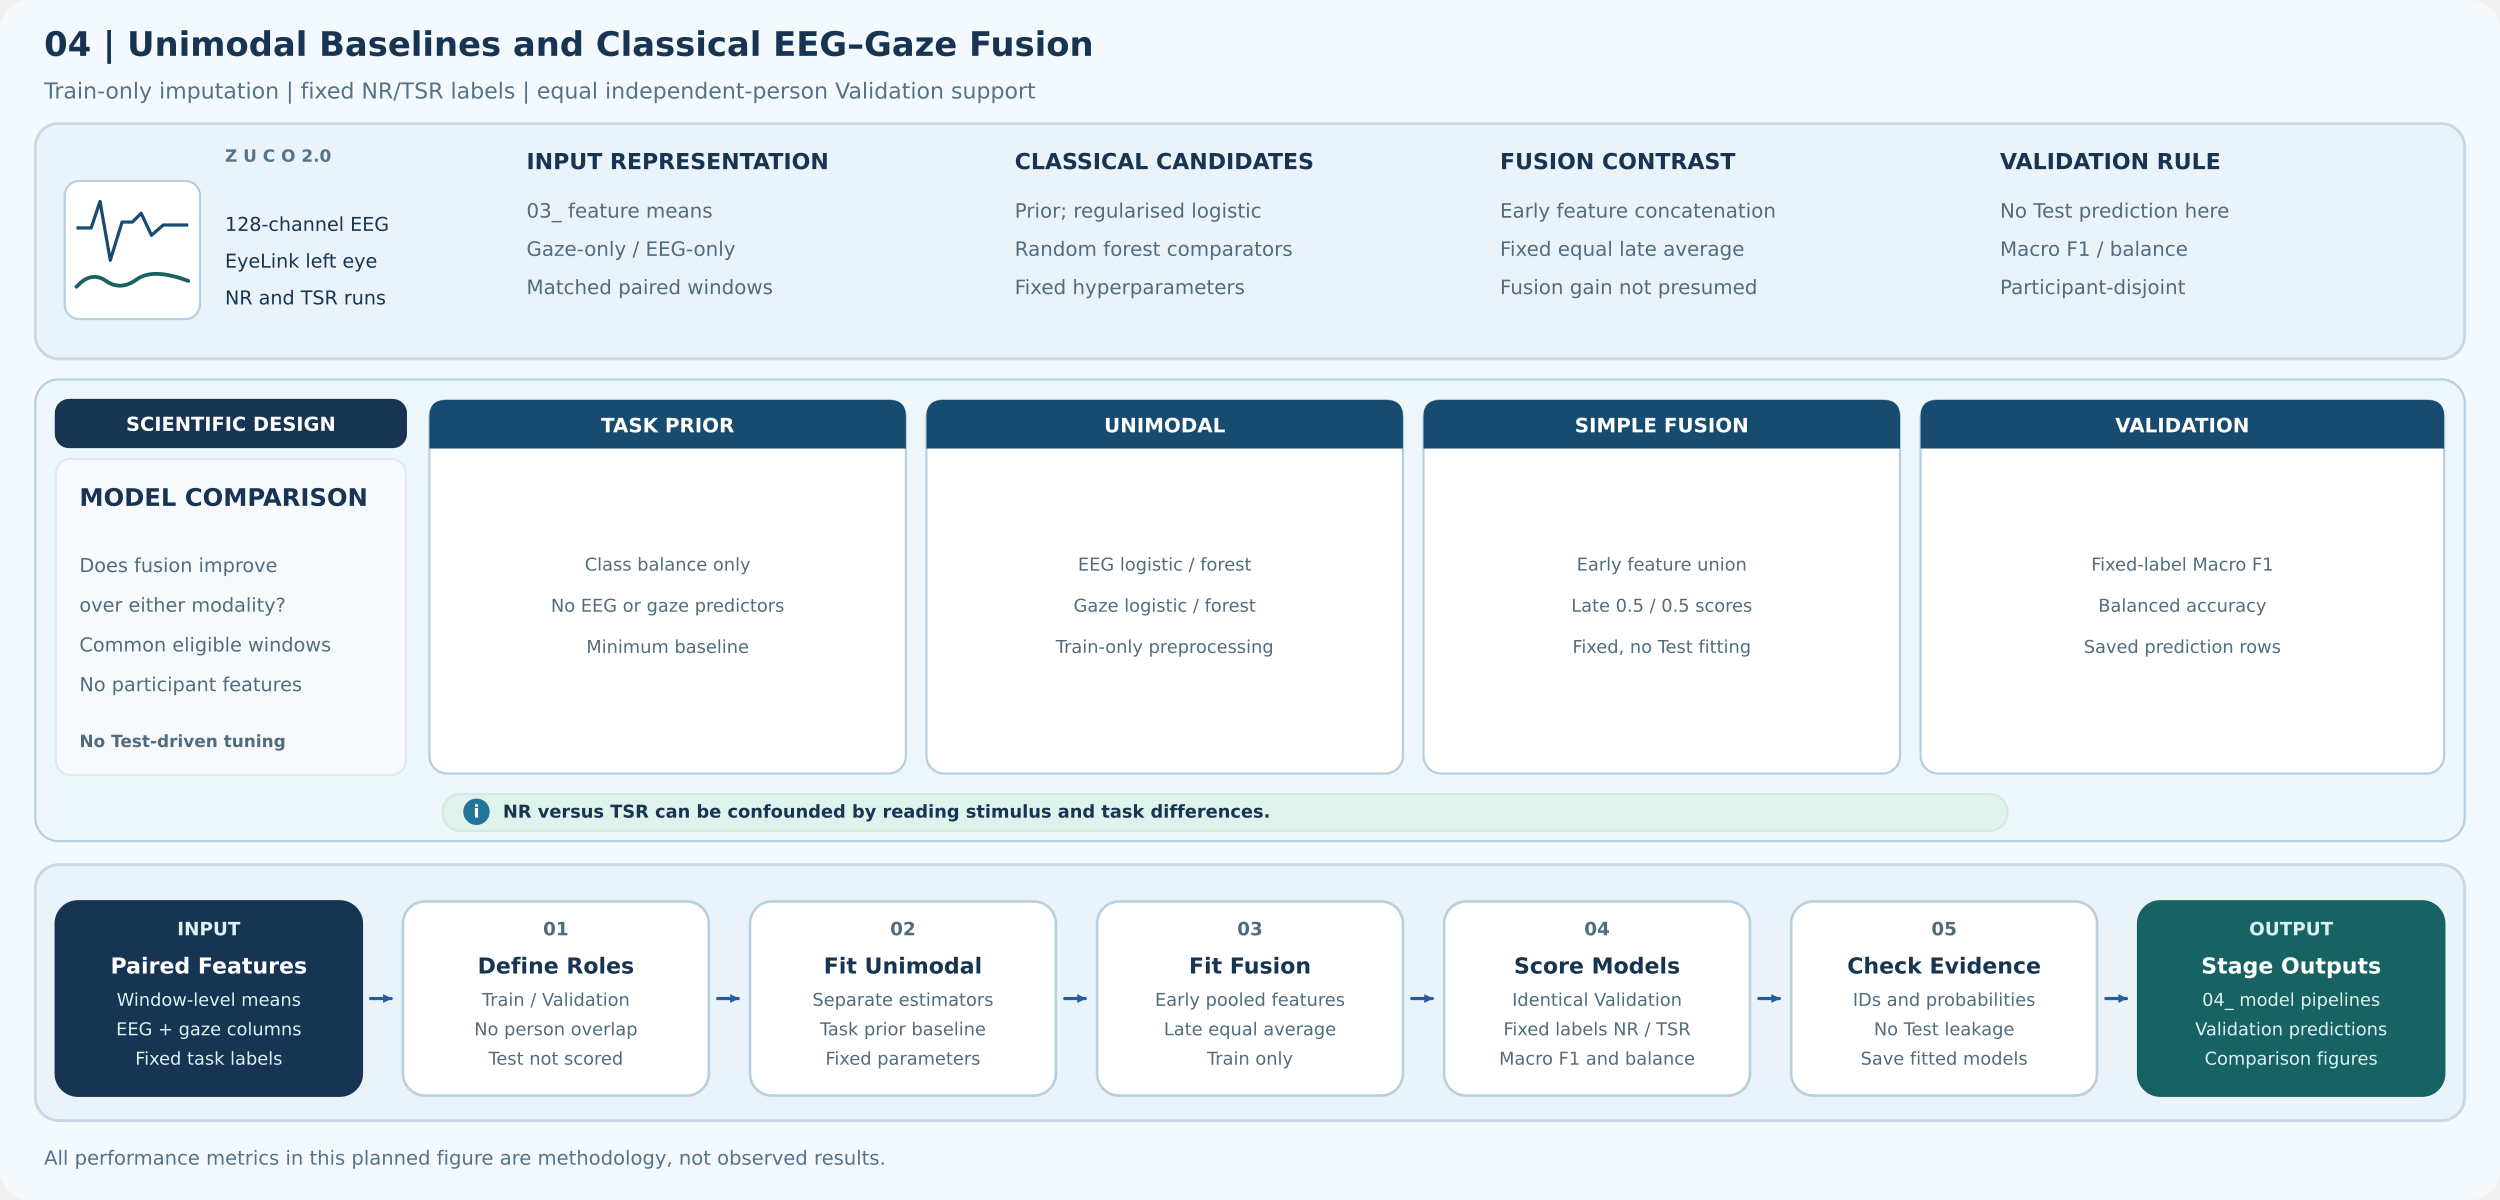
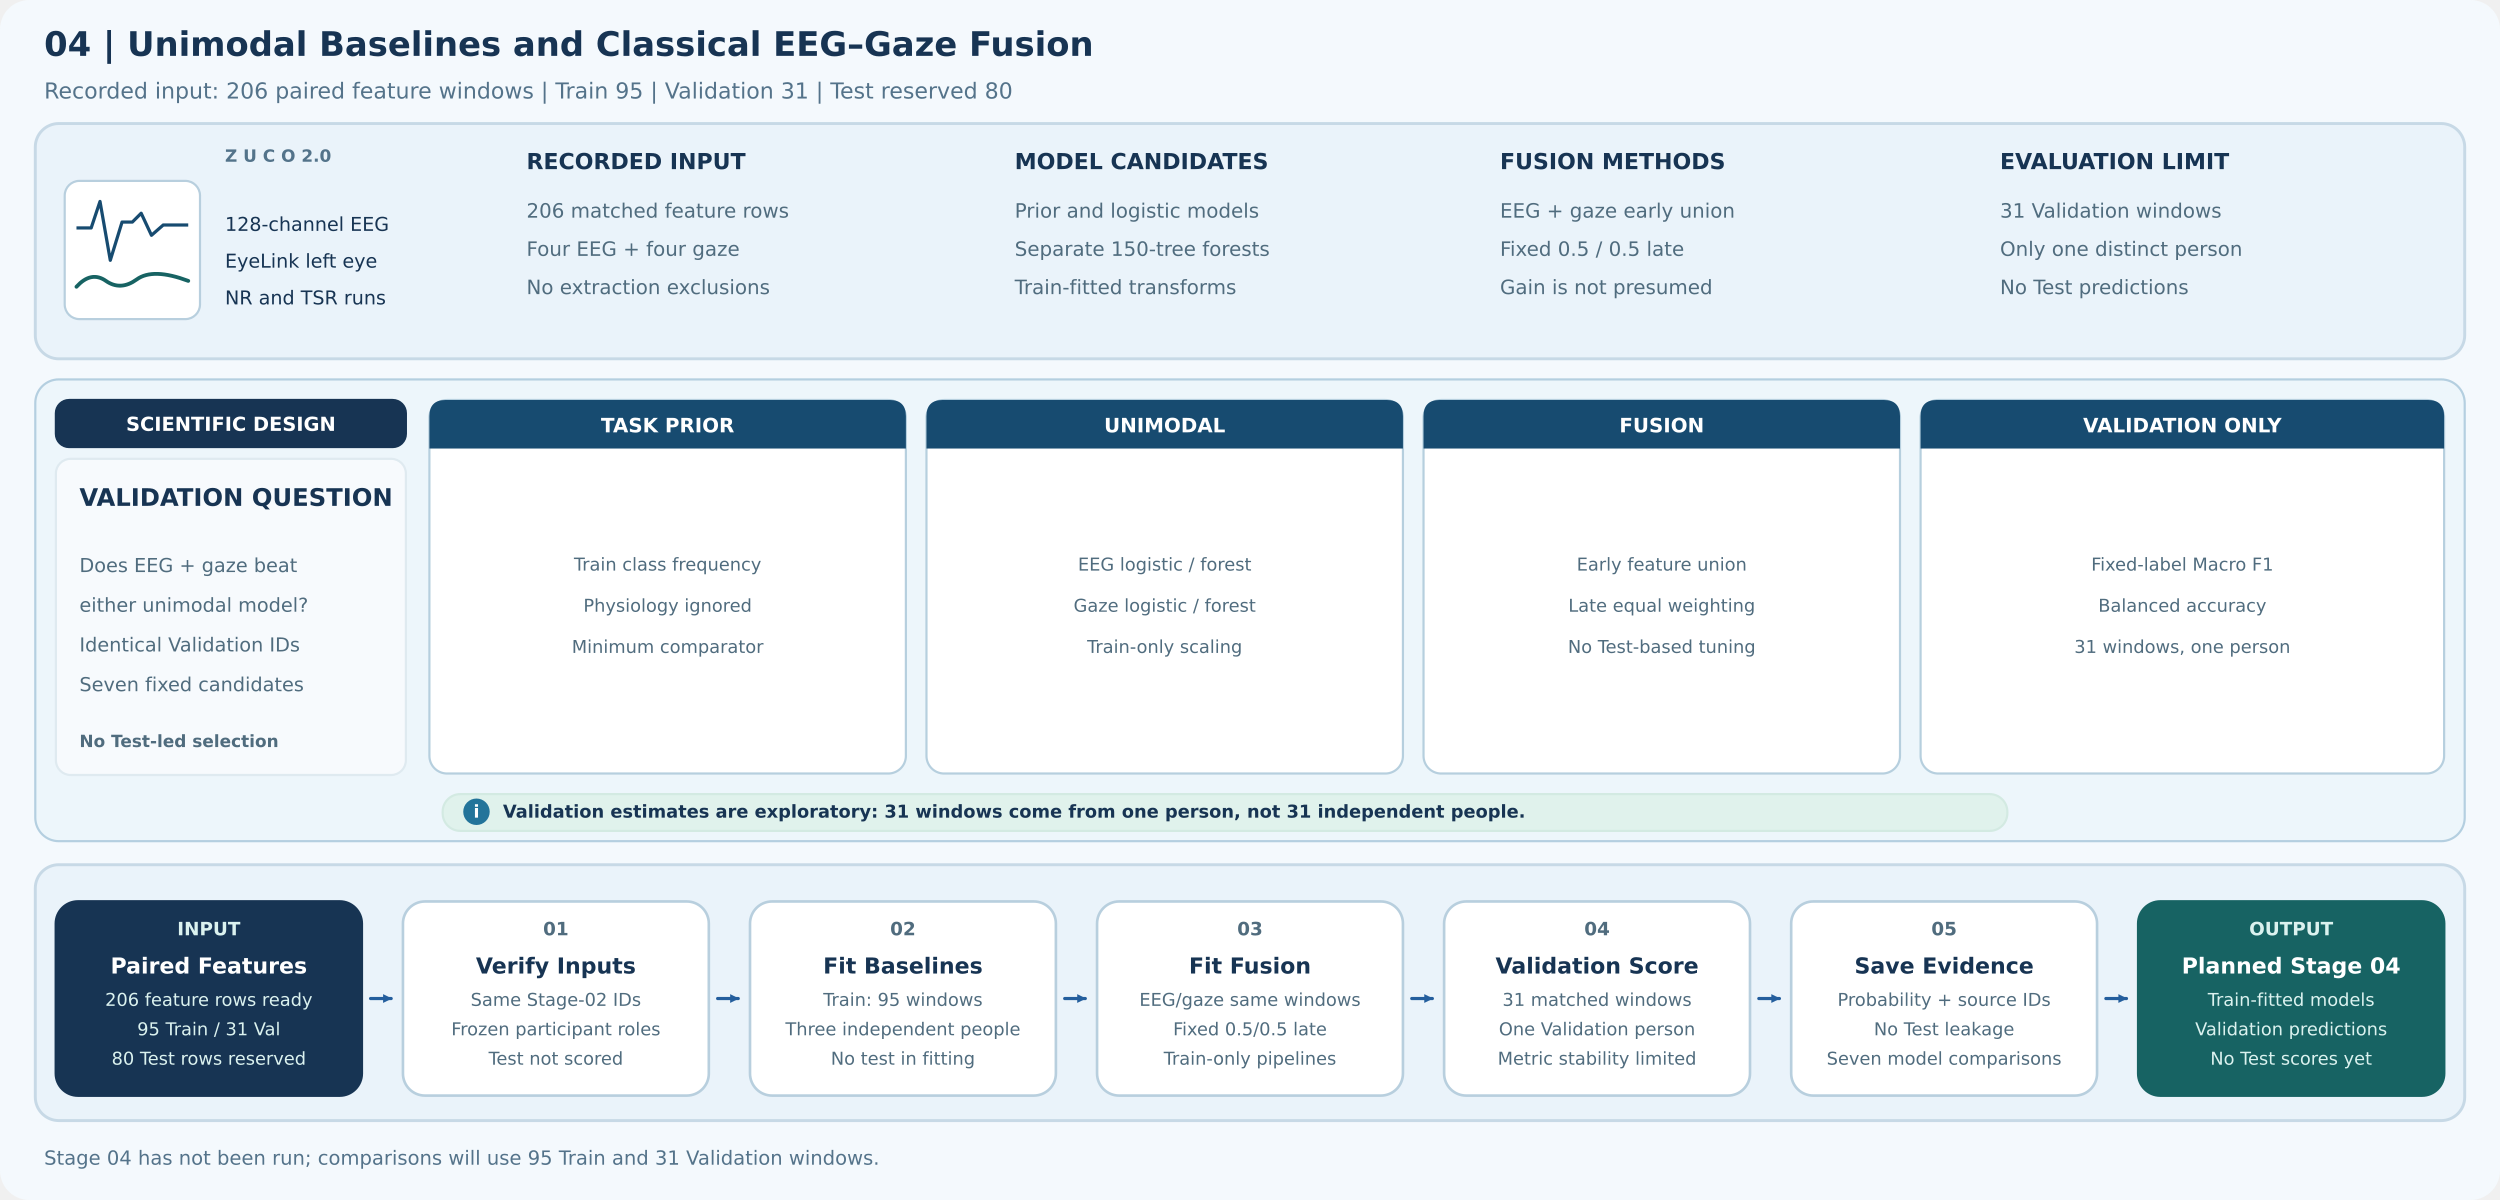
<svg xmlns="http://www.w3.org/2000/svg" width="1700" height="816" viewBox="0 0 1700 816" role="img" aria-labelledby="title desc">
  <defs>
    <marker id="arr" markerUnits="userSpaceOnUse" markerWidth="6" markerHeight="6" refX="5.5" refY="3" orient="auto">
      <path d="M0 0 L6 3 L0 6 Z" fill="#245E9D" />
    </marker>
    <style>text { font-family: DejaVu Sans, Arial, sans-serif; font-weight: 400; }
.figure-title { font-size:23px; font-weight:700; fill:#173453; }
.subtitle { font-size:15px; fill:#54738A; }
.source-heading { font-size:11.5px; font-weight:700; fill:#53738A; }
.source-label { font-size:13px; fill:#173453; }
.context-heading { font-size:15px; font-weight:700; fill:#173453; }
.context-body { font-size:13.5px; fill:#506C7E; }
.section-label { font-size:13.2px; font-weight:700; fill:#FFFFFF; }
.focus-heading { font-size:16.5px; font-weight:700; fill:#173453; }
.focus-body { font-size:13.1px; fill:#506C7E; }
.qualification { font-size:11.5px; font-weight:700; fill:#506C7E; }
.card-heading { font-size:13.5px; font-weight:700; fill:#FFFFFF; }
.card-body { font-size:12.1px; fill:#506C7E; }
.chart-label { font-size:11.8px; fill:#506C7E; }
.scientific-note { font-size:12.1px; font-weight:700; fill:#173453; }
.workflow-id { font-size:12.5px; font-weight:700; fill:#506C7E; }
.workflow-heading { font-size:15px; font-weight:700; fill:#173453; }
.workflow-body { font-size:12.1px; fill:#506C7E; }
.terminal-id { font-size:12.5px; font-weight:700; fill:#DBF2EF; }
.terminal-heading { font-size:15px; font-weight:700; fill:#FFFFFF; }
.terminal-body { font-size:12.1px; fill:#DBF2EF; }
.footer { font-size:13.3px; fill:#54738A; }
.info-mark { font-size:12px; font-weight:700; fill:#FFFFFF; }</style>
  </defs>
  <rect id="canvas" x="0" y="0" width="1700" height="816" rx="20" fill="#F4F9FD" />
  <g id="band-0-header">
    <text id="text-001" x="30" y="38" class="figure-title" data-container="canvas">04 | Unimodal Baselines and Classical EEG–Gaze Fusion</text>
-     <text id="text-002" x="30" y="67" class="subtitle" data-container="canvas">Train-only imputation | fixed NR/TSR labels | equal independent-person Validation support</text>
+     <text id="text-002" x="30" y="67" class="subtitle" data-container="canvas">Recorded input: 206 paired feature windows | Train 95 | Validation 31 | Test reserved 80</text>
  </g>
  <g id="band-1-context">
    <rect id="context-container" x="24" y="84" width="1652" height="160" rx="16" fill="#EAF3FA" stroke="#C7D9E6" stroke-width="2" />
    <g id="source-schematic" data-slot="replace-for-actual-data-source">
      <g id="paired-signal-icon">
        <rect x="44" y="123" width="92" height="94" rx="10" fill="#FFFFFF" stroke="#B8CFDE" stroke-width="1.5" />
        <path d="M52 155 L62 155 L68 137 L75 177 L83 151 L90 151 L96 145 L103 160 L111 153 L128 153" fill="none" stroke="#174B70" stroke-width="2.2" stroke-linejoin="round" />
        <path d="M52 195 Q62 184 72 191 T93 190 T128 191" fill="none" stroke="#176363" stroke-width="2.6" stroke-linecap="round" />
      </g>
      <text id="text-003" x="153" y="110" class="source-heading" data-container="context-container">Z U C O   2.0</text>
      <text id="text-004" x="153" y="157" class="source-label" data-container="context-container">128-channel EEG</text>
      <text id="text-005" x="153" y="182" class="source-label" data-container="context-container">EyeLink left eye</text>
      <text id="text-006" x="153" y="207" class="source-label" data-container="context-container">NR and TSR runs</text>
    </g>
    <g id="context-module-1">
-       <text id="text-007" x="358" y="115" class="context-heading" data-container="context-container">INPUT REPRESENTATION</text>
-       <text id="text-008" x="358" y="148" class="context-body" data-container="context-container">03_ feature means</text>
-       <text id="text-009" x="358" y="174" class="context-body" data-container="context-container">Gaze-only / EEG-only</text>
-       <text id="text-010" x="358" y="200" class="context-body" data-container="context-container">Matched paired windows</text>
+       <text id="text-007" x="358" y="115" class="context-heading" data-container="context-container">RECORDED INPUT</text>
+       <text id="text-008" x="358" y="148" class="context-body" data-container="context-container">206 matched feature rows</text>
+       <text id="text-009" x="358" y="174" class="context-body" data-container="context-container">Four EEG + four gaze</text>
+       <text id="text-010" x="358" y="200" class="context-body" data-container="context-container">No extraction exclusions</text>
    </g>
    <g id="context-module-2">
-       <text id="text-011" x="690" y="115" class="context-heading" data-container="context-container">CLASSICAL CANDIDATES</text>
-       <text id="text-012" x="690" y="148" class="context-body" data-container="context-container">Prior; regularised logistic</text>
-       <text id="text-013" x="690" y="174" class="context-body" data-container="context-container">Random forest comparators</text>
-       <text id="text-014" x="690" y="200" class="context-body" data-container="context-container">Fixed hyperparameters</text>
+       <text id="text-011" x="690" y="115" class="context-heading" data-container="context-container">MODEL CANDIDATES</text>
+       <text id="text-012" x="690" y="148" class="context-body" data-container="context-container">Prior and logistic models</text>
+       <text id="text-013" x="690" y="174" class="context-body" data-container="context-container">Separate 150-tree forests</text>
+       <text id="text-014" x="690" y="200" class="context-body" data-container="context-container">Train-fitted transforms</text>
    </g>
    <g id="context-module-3">
-       <text id="text-015" x="1020" y="115" class="context-heading" data-container="context-container">FUSION CONTRAST</text>
-       <text id="text-016" x="1020" y="148" class="context-body" data-container="context-container">Early feature concatenation</text>
-       <text id="text-017" x="1020" y="174" class="context-body" data-container="context-container">Fixed equal late average</text>
-       <text id="text-018" x="1020" y="200" class="context-body" data-container="context-container">Fusion gain not presumed</text>
+       <text id="text-015" x="1020" y="115" class="context-heading" data-container="context-container">FUSION METHODS</text>
+       <text id="text-016" x="1020" y="148" class="context-body" data-container="context-container">EEG + gaze early union</text>
+       <text id="text-017" x="1020" y="174" class="context-body" data-container="context-container">Fixed 0.5 / 0.5 late</text>
+       <text id="text-018" x="1020" y="200" class="context-body" data-container="context-container">Gain is not presumed</text>
    </g>
    <g id="context-module-4">
-       <text id="text-019" x="1360" y="115" class="context-heading" data-container="context-container">VALIDATION RULE</text>
-       <text id="text-020" x="1360" y="148" class="context-body" data-container="context-container">No Test prediction here</text>
-       <text id="text-021" x="1360" y="174" class="context-body" data-container="context-container">Macro F1 / balance</text>
-       <text id="text-022" x="1360" y="200" class="context-body" data-container="context-container">Participant-disjoint</text>
+       <text id="text-019" x="1360" y="115" class="context-heading" data-container="context-container">EVALUATION LIMIT</text>
+       <text id="text-020" x="1360" y="148" class="context-body" data-container="context-container">31 Validation windows</text>
+       <text id="text-021" x="1360" y="174" class="context-body" data-container="context-container">Only one distinct person</text>
+       <text id="text-022" x="1360" y="200" class="context-body" data-container="context-container">No Test predictions</text>
    </g>
  </g>
  <g id="band-2-analysis">
    <rect id="analysis-container" x="24" y="258" width="1652" height="314" rx="16" fill="#EDF6FB" stroke="#B4CFE0" stroke-width="1.5" />
    <g id="analysis-focus">
      <rect id="section-label-box" x="38" y="272" width="238" height="32" rx="9" fill="#173453" stroke="#173453" stroke-width="1.5" />
      <text id="text-023" x="157" y="293" class="section-label" text-anchor="middle" data-container="section-label-box">SCIENTIFIC DESIGN</text>
      <rect id="focus-card" x="38" y="312" width="238" height="215" rx="10" fill="#F7FAFD" stroke="#DFEAF0" stroke-width="1.5" />
-       <text id="text-024" x="54" y="344" class="focus-heading" data-container="focus-card">MODEL COMPARISON</text>
-       <text id="text-025" x="54" y="389" class="focus-body" data-container="focus-card">Does fusion improve</text>
-       <text id="text-026" x="54" y="416" class="focus-body" data-container="focus-card">over either modality?</text>
-       <text id="text-027" x="54" y="443" class="focus-body" data-container="focus-card">Common eligible windows</text>
-       <text id="text-028" x="54" y="470" class="focus-body" data-container="focus-card">No participant features</text>
-       <text id="text-029" x="54" y="508" class="qualification" data-container="focus-card">No Test-driven tuning</text>
+       <text id="text-024" x="54" y="344" class="focus-heading" data-container="focus-card">VALIDATION QUESTION</text>
+       <text id="text-025" x="54" y="389" class="focus-body" data-container="focus-card">Does EEG + gaze beat</text>
+       <text id="text-026" x="54" y="416" class="focus-body" data-container="focus-card">either unimodal model?</text>
+       <text id="text-027" x="54" y="443" class="focus-body" data-container="focus-card">Identical Validation IDs</text>
+       <text id="text-028" x="54" y="470" class="focus-body" data-container="focus-card">Seven fixed candidates</text>
+       <text id="text-029" x="54" y="508" class="qualification" data-container="focus-card">No Test-led selection</text>
    </g>
    <g id="evidence-panel-1">
      <rect id="evidence-card-1" x="292" y="272" width="324" height="254" rx="12" fill="#FFFFFF" stroke="#B6CFDE" stroke-width="1.5" />
      <path id="evidence-header-1" d="M303 272 H605 Q616 272 616 283 V305 H292 V283 Q292 272 303 272 Z" fill="#174B70" />
      <text id="text-030" x="454.0" y="294" class="card-heading" text-anchor="middle" data-container="evidence-card-1">TASK PRIOR</text>
      <g id="evidence-content-1" data-slot="scientific-content">
-         <text id="text-031" x="454.0" y="388" class="card-body" text-anchor="middle" data-container="evidence-card-1">Class balance only</text>
-         <text id="text-032" x="454.0" y="416" class="card-body" text-anchor="middle" data-container="evidence-card-1">No EEG or gaze predictors</text>
-         <text id="text-033" x="454.0" y="444" class="card-body" text-anchor="middle" data-container="evidence-card-1">Minimum baseline</text>
+         <text id="text-031" x="454.0" y="388" class="card-body" text-anchor="middle" data-container="evidence-card-1">Train class frequency</text>
+         <text id="text-032" x="454.0" y="416" class="card-body" text-anchor="middle" data-container="evidence-card-1">Physiology ignored</text>
+         <text id="text-033" x="454.0" y="444" class="card-body" text-anchor="middle" data-container="evidence-card-1">Minimum comparator</text>
      </g>
    </g>
    <g id="evidence-panel-2">
      <rect id="evidence-card-2" x="630" y="272" width="324" height="254" rx="12" fill="#FFFFFF" stroke="#B6CFDE" stroke-width="1.5" />
      <path id="evidence-header-2" d="M641 272 H943 Q954 272 954 283 V305 H630 V283 Q630 272 641 272 Z" fill="#174B70" />
      <text id="text-034" x="792.0" y="294" class="card-heading" text-anchor="middle" data-container="evidence-card-2">UNIMODAL</text>
      <g id="evidence-content-2" data-slot="scientific-content">
        <text id="text-035" x="792.0" y="388" class="card-body" text-anchor="middle" data-container="evidence-card-2">EEG logistic / forest</text>
        <text id="text-036" x="792.0" y="416" class="card-body" text-anchor="middle" data-container="evidence-card-2">Gaze logistic / forest</text>
-         <text id="text-037" x="792.0" y="444" class="card-body" text-anchor="middle" data-container="evidence-card-2">Train-only preprocessing</text>
+         <text id="text-037" x="792.0" y="444" class="card-body" text-anchor="middle" data-container="evidence-card-2">Train-only scaling</text>
      </g>
    </g>
    <g id="evidence-panel-3">
      <rect id="evidence-card-3" x="968" y="272" width="324" height="254" rx="12" fill="#FFFFFF" stroke="#B6CFDE" stroke-width="1.5" />
      <path id="evidence-header-3" d="M979 272 H1281 Q1292 272 1292 283 V305 H968 V283 Q968 272 979 272 Z" fill="#174B70" />
-       <text id="text-038" x="1130.0" y="294" class="card-heading" text-anchor="middle" data-container="evidence-card-3">SIMPLE FUSION</text>
+       <text id="text-038" x="1130.0" y="294" class="card-heading" text-anchor="middle" data-container="evidence-card-3">FUSION</text>
      <g id="evidence-content-3" data-slot="scientific-content">
        <text id="text-039" x="1130.0" y="388" class="card-body" text-anchor="middle" data-container="evidence-card-3">Early feature union</text>
-         <text id="text-040" x="1130.0" y="416" class="card-body" text-anchor="middle" data-container="evidence-card-3">Late 0.5 / 0.5 scores</text>
-         <text id="text-041" x="1130.0" y="444" class="card-body" text-anchor="middle" data-container="evidence-card-3">Fixed, no Test fitting</text>
+         <text id="text-040" x="1130.0" y="416" class="card-body" text-anchor="middle" data-container="evidence-card-3">Late equal weighting</text>
+         <text id="text-041" x="1130.0" y="444" class="card-body" text-anchor="middle" data-container="evidence-card-3">No Test-based tuning</text>
      </g>
    </g>
    <g id="evidence-panel-4">
      <rect id="evidence-card-4" x="1306" y="272" width="356" height="254" rx="12" fill="#FFFFFF" stroke="#B6CFDE" stroke-width="1.5" />
      <path id="evidence-header-4" d="M1317 272 H1651 Q1662 272 1662 283 V305 H1306 V283 Q1306 272 1317 272 Z" fill="#174B70" />
-       <text id="text-042" x="1484.0" y="294" class="card-heading" text-anchor="middle" data-container="evidence-card-4">VALIDATION</text>
+       <text id="text-042" x="1484.0" y="294" class="card-heading" text-anchor="middle" data-container="evidence-card-4">VALIDATION ONLY</text>
      <g id="evidence-content-4" data-slot="scientific-content">
        <text id="text-043" x="1484.0" y="388" class="card-body" text-anchor="middle" data-container="evidence-card-4">Fixed-label Macro F1</text>
        <text id="text-044" x="1484.0" y="416" class="card-body" text-anchor="middle" data-container="evidence-card-4">Balanced accuracy</text>
-         <text id="text-045" x="1484.0" y="444" class="card-body" text-anchor="middle" data-container="evidence-card-4">Saved prediction rows</text>
+         <text id="text-045" x="1484.0" y="444" class="card-body" text-anchor="middle" data-container="evidence-card-4">31 windows, one person</text>
      </g>
    </g>
    <g id="optional-scientific-note" data-optional="true">
      <rect id="note-strip" x="301" y="540" width="1064" height="25" rx="12" fill="#E0F2EC" stroke="#D3EAE2" stroke-width="1.5" />
      <circle cx="324" cy="552" r="9" fill="#23749A" />
      <text id="text-046" x="324" y="556" class="info-mark" text-anchor="middle">i</text>
-       <text id="text-047" x="342" y="556" class="scientific-note" data-container="note-strip">NR versus TSR can be confounded by reading stimulus and task differences.</text>
+       <text id="text-047" x="342" y="556" class="scientific-note" data-container="note-strip">Validation estimates are exploratory: 31 windows come from one person, not 31 independent people.</text>
    </g>
  </g>
  <g id="band-3-workflow">
    <rect id="workflow-container" x="24" y="588" width="1652" height="174" rx="16" fill="#EAF3FA" stroke="#C7D9E6" stroke-width="2" />
    <g id="workflow-input">
      <rect id="workflow-node-0" x="38" y="613" width="208" height="132" rx="15" fill="#173453" stroke="#173453" stroke-width="1.8" />
      <text id="text-048" x="142" y="636" class="terminal-id" text-anchor="middle" data-container="workflow-node-0">INPUT</text>
      <text id="text-049" x="142" y="662" class="terminal-heading" text-anchor="middle" data-container="workflow-node-0">Paired Features</text>
-       <text id="text-050" x="142" y="684" class="terminal-body" text-anchor="middle" data-container="workflow-node-0">Window-level means</text>
-       <text id="text-051" x="142" y="704" class="terminal-body" text-anchor="middle" data-container="workflow-node-0">EEG + gaze columns</text>
-       <text id="text-052" x="142" y="724" class="terminal-body" text-anchor="middle" data-container="workflow-node-0">Fixed task labels</text>
+       <text id="text-050" x="142" y="684" class="terminal-body" text-anchor="middle" data-container="workflow-node-0">206 feature rows ready</text>
+       <text id="text-051" x="142" y="704" class="terminal-body" text-anchor="middle" data-container="workflow-node-0">95 Train / 31 Val</text>
+       <text id="text-052" x="142" y="724" class="terminal-body" text-anchor="middle" data-container="workflow-node-0">80 Test rows reserved</text>
    </g>
    <path id="workflow-connector-0" d="M252 679 H266" fill="none" stroke="#245E9D" stroke-width="2.2" stroke-linecap="round" marker-end="url(#arr)" />
    <g id="workflow-process-1">
      <rect id="workflow-node-1" x="274" y="613" width="208" height="132" rx="15" fill="#FFFFFF" stroke="#B8CFDE" stroke-width="1.8" />
      <text id="text-053" x="378" y="636" class="workflow-id" text-anchor="middle" data-container="workflow-node-1">01</text>
-       <text id="text-054" x="378" y="662" class="workflow-heading" text-anchor="middle" data-container="workflow-node-1">Define Roles</text>
-       <text id="text-055" x="378" y="684" class="workflow-body" text-anchor="middle" data-container="workflow-node-1">Train / Validation</text>
-       <text id="text-056" x="378" y="704" class="workflow-body" text-anchor="middle" data-container="workflow-node-1">No person overlap</text>
+       <text id="text-054" x="378" y="662" class="workflow-heading" text-anchor="middle" data-container="workflow-node-1">Verify Inputs</text>
+       <text id="text-055" x="378" y="684" class="workflow-body" text-anchor="middle" data-container="workflow-node-1">Same Stage-02 IDs</text>
+       <text id="text-056" x="378" y="704" class="workflow-body" text-anchor="middle" data-container="workflow-node-1">Frozen participant roles</text>
      <text id="text-057" x="378" y="724" class="workflow-body" text-anchor="middle" data-container="workflow-node-1">Test not scored</text>
    </g>
    <path id="workflow-connector-1" d="M488 679 H502" fill="none" stroke="#245E9D" stroke-width="2.2" stroke-linecap="round" marker-end="url(#arr)" />
    <g id="workflow-process-2">
      <rect id="workflow-node-2" x="510" y="613" width="208" height="132" rx="15" fill="#FFFFFF" stroke="#B8CFDE" stroke-width="1.8" />
      <text id="text-058" x="614" y="636" class="workflow-id" text-anchor="middle" data-container="workflow-node-2">02</text>
-       <text id="text-059" x="614" y="662" class="workflow-heading" text-anchor="middle" data-container="workflow-node-2">Fit Unimodal</text>
-       <text id="text-060" x="614" y="684" class="workflow-body" text-anchor="middle" data-container="workflow-node-2">Separate estimators</text>
-       <text id="text-061" x="614" y="704" class="workflow-body" text-anchor="middle" data-container="workflow-node-2">Task prior baseline</text>
-       <text id="text-062" x="614" y="724" class="workflow-body" text-anchor="middle" data-container="workflow-node-2">Fixed parameters</text>
+       <text id="text-059" x="614" y="662" class="workflow-heading" text-anchor="middle" data-container="workflow-node-2">Fit Baselines</text>
+       <text id="text-060" x="614" y="684" class="workflow-body" text-anchor="middle" data-container="workflow-node-2">Train: 95 windows</text>
+       <text id="text-061" x="614" y="704" class="workflow-body" text-anchor="middle" data-container="workflow-node-2">Three independent people</text>
+       <text id="text-062" x="614" y="724" class="workflow-body" text-anchor="middle" data-container="workflow-node-2">No test in fitting</text>
    </g>
    <path id="workflow-connector-2" d="M724 679 H738" fill="none" stroke="#245E9D" stroke-width="2.2" stroke-linecap="round" marker-end="url(#arr)" />
    <g id="workflow-process-3">
      <rect id="workflow-node-3" x="746" y="613" width="208" height="132" rx="15" fill="#FFFFFF" stroke="#B8CFDE" stroke-width="1.8" />
      <text id="text-063" x="850" y="636" class="workflow-id" text-anchor="middle" data-container="workflow-node-3">03</text>
      <text id="text-064" x="850" y="662" class="workflow-heading" text-anchor="middle" data-container="workflow-node-3">Fit Fusion</text>
-       <text id="text-065" x="850" y="684" class="workflow-body" text-anchor="middle" data-container="workflow-node-3">Early pooled features</text>
-       <text id="text-066" x="850" y="704" class="workflow-body" text-anchor="middle" data-container="workflow-node-3">Late equal average</text>
-       <text id="text-067" x="850" y="724" class="workflow-body" text-anchor="middle" data-container="workflow-node-3">Train only</text>
+       <text id="text-065" x="850" y="684" class="workflow-body" text-anchor="middle" data-container="workflow-node-3">EEG/gaze same windows</text>
+       <text id="text-066" x="850" y="704" class="workflow-body" text-anchor="middle" data-container="workflow-node-3">Fixed 0.5/0.5 late</text>
+       <text id="text-067" x="850" y="724" class="workflow-body" text-anchor="middle" data-container="workflow-node-3">Train-only pipelines</text>
    </g>
    <path id="workflow-connector-3" d="M960 679 H974" fill="none" stroke="#245E9D" stroke-width="2.2" stroke-linecap="round" marker-end="url(#arr)" />
    <g id="workflow-process-4">
      <rect id="workflow-node-4" x="982" y="613" width="208" height="132" rx="15" fill="#FFFFFF" stroke="#B8CFDE" stroke-width="1.8" />
      <text id="text-068" x="1086" y="636" class="workflow-id" text-anchor="middle" data-container="workflow-node-4">04</text>
-       <text id="text-069" x="1086" y="662" class="workflow-heading" text-anchor="middle" data-container="workflow-node-4">Score Models</text>
-       <text id="text-070" x="1086" y="684" class="workflow-body" text-anchor="middle" data-container="workflow-node-4">Identical Validation</text>
-       <text id="text-071" x="1086" y="704" class="workflow-body" text-anchor="middle" data-container="workflow-node-4">Fixed labels NR / TSR</text>
-       <text id="text-072" x="1086" y="724" class="workflow-body" text-anchor="middle" data-container="workflow-node-4">Macro F1 and balance</text>
+       <text id="text-069" x="1086" y="662" class="workflow-heading" text-anchor="middle" data-container="workflow-node-4">Validation Score</text>
+       <text id="text-070" x="1086" y="684" class="workflow-body" text-anchor="middle" data-container="workflow-node-4">31 matched windows</text>
+       <text id="text-071" x="1086" y="704" class="workflow-body" text-anchor="middle" data-container="workflow-node-4">One Validation person</text>
+       <text id="text-072" x="1086" y="724" class="workflow-body" text-anchor="middle" data-container="workflow-node-4">Metric stability limited</text>
    </g>
    <path id="workflow-connector-4" d="M1196 679 H1210" fill="none" stroke="#245E9D" stroke-width="2.2" stroke-linecap="round" marker-end="url(#arr)" />
    <g id="workflow-process-5">
      <rect id="workflow-node-5" x="1218" y="613" width="208" height="132" rx="15" fill="#FFFFFF" stroke="#B8CFDE" stroke-width="1.8" />
      <text id="text-073" x="1322" y="636" class="workflow-id" text-anchor="middle" data-container="workflow-node-5">05</text>
-       <text id="text-074" x="1322" y="662" class="workflow-heading" text-anchor="middle" data-container="workflow-node-5">Check Evidence</text>
-       <text id="text-075" x="1322" y="684" class="workflow-body" text-anchor="middle" data-container="workflow-node-5">IDs and probabilities</text>
+       <text id="text-074" x="1322" y="662" class="workflow-heading" text-anchor="middle" data-container="workflow-node-5">Save Evidence</text>
+       <text id="text-075" x="1322" y="684" class="workflow-body" text-anchor="middle" data-container="workflow-node-5">Probability + source IDs</text>
      <text id="text-076" x="1322" y="704" class="workflow-body" text-anchor="middle" data-container="workflow-node-5">No Test leakage</text>
-       <text id="text-077" x="1322" y="724" class="workflow-body" text-anchor="middle" data-container="workflow-node-5">Save fitted models</text>
+       <text id="text-077" x="1322" y="724" class="workflow-body" text-anchor="middle" data-container="workflow-node-5">Seven model comparisons</text>
    </g>
    <path id="workflow-connector-5" d="M1432 679 H1446" fill="none" stroke="#245E9D" stroke-width="2.2" stroke-linecap="round" marker-end="url(#arr)" />
    <g id="workflow-output">
      <rect id="workflow-node-6" x="1454" y="613" width="208" height="132" rx="15" fill="#176363" stroke="#176363" stroke-width="1.8" />
      <text id="text-078" x="1558" y="636" class="terminal-id" text-anchor="middle" data-container="workflow-node-6">OUTPUT</text>
-       <text id="text-079" x="1558" y="662" class="terminal-heading" text-anchor="middle" data-container="workflow-node-6">Stage Outputs</text>
-       <text id="text-080" x="1558" y="684" class="terminal-body" text-anchor="middle" data-container="workflow-node-6">04_ model pipelines</text>
+       <text id="text-079" x="1558" y="662" class="terminal-heading" text-anchor="middle" data-container="workflow-node-6">Planned Stage 04</text>
+       <text id="text-080" x="1558" y="684" class="terminal-body" text-anchor="middle" data-container="workflow-node-6">Train-fitted models</text>
      <text id="text-081" x="1558" y="704" class="terminal-body" text-anchor="middle" data-container="workflow-node-6">Validation predictions</text>
-       <text id="text-082" x="1558" y="724" class="terminal-body" text-anchor="middle" data-container="workflow-node-6">Comparison figures</text>
+       <text id="text-082" x="1558" y="724" class="terminal-body" text-anchor="middle" data-container="workflow-node-6">No Test scores yet</text>
    </g>
  </g>
  <g id="band-4-summary">
-     <text id="text-083" x="30" y="792" class="footer" data-container="canvas">All performance metrics in this planned figure are methodology, not observed results.</text>
+     <text id="text-083" x="30" y="792" class="footer" data-container="canvas">Stage 04 has not been run; comparisons will use 95 Train and 31 Validation windows.</text>
  </g>
</svg>
